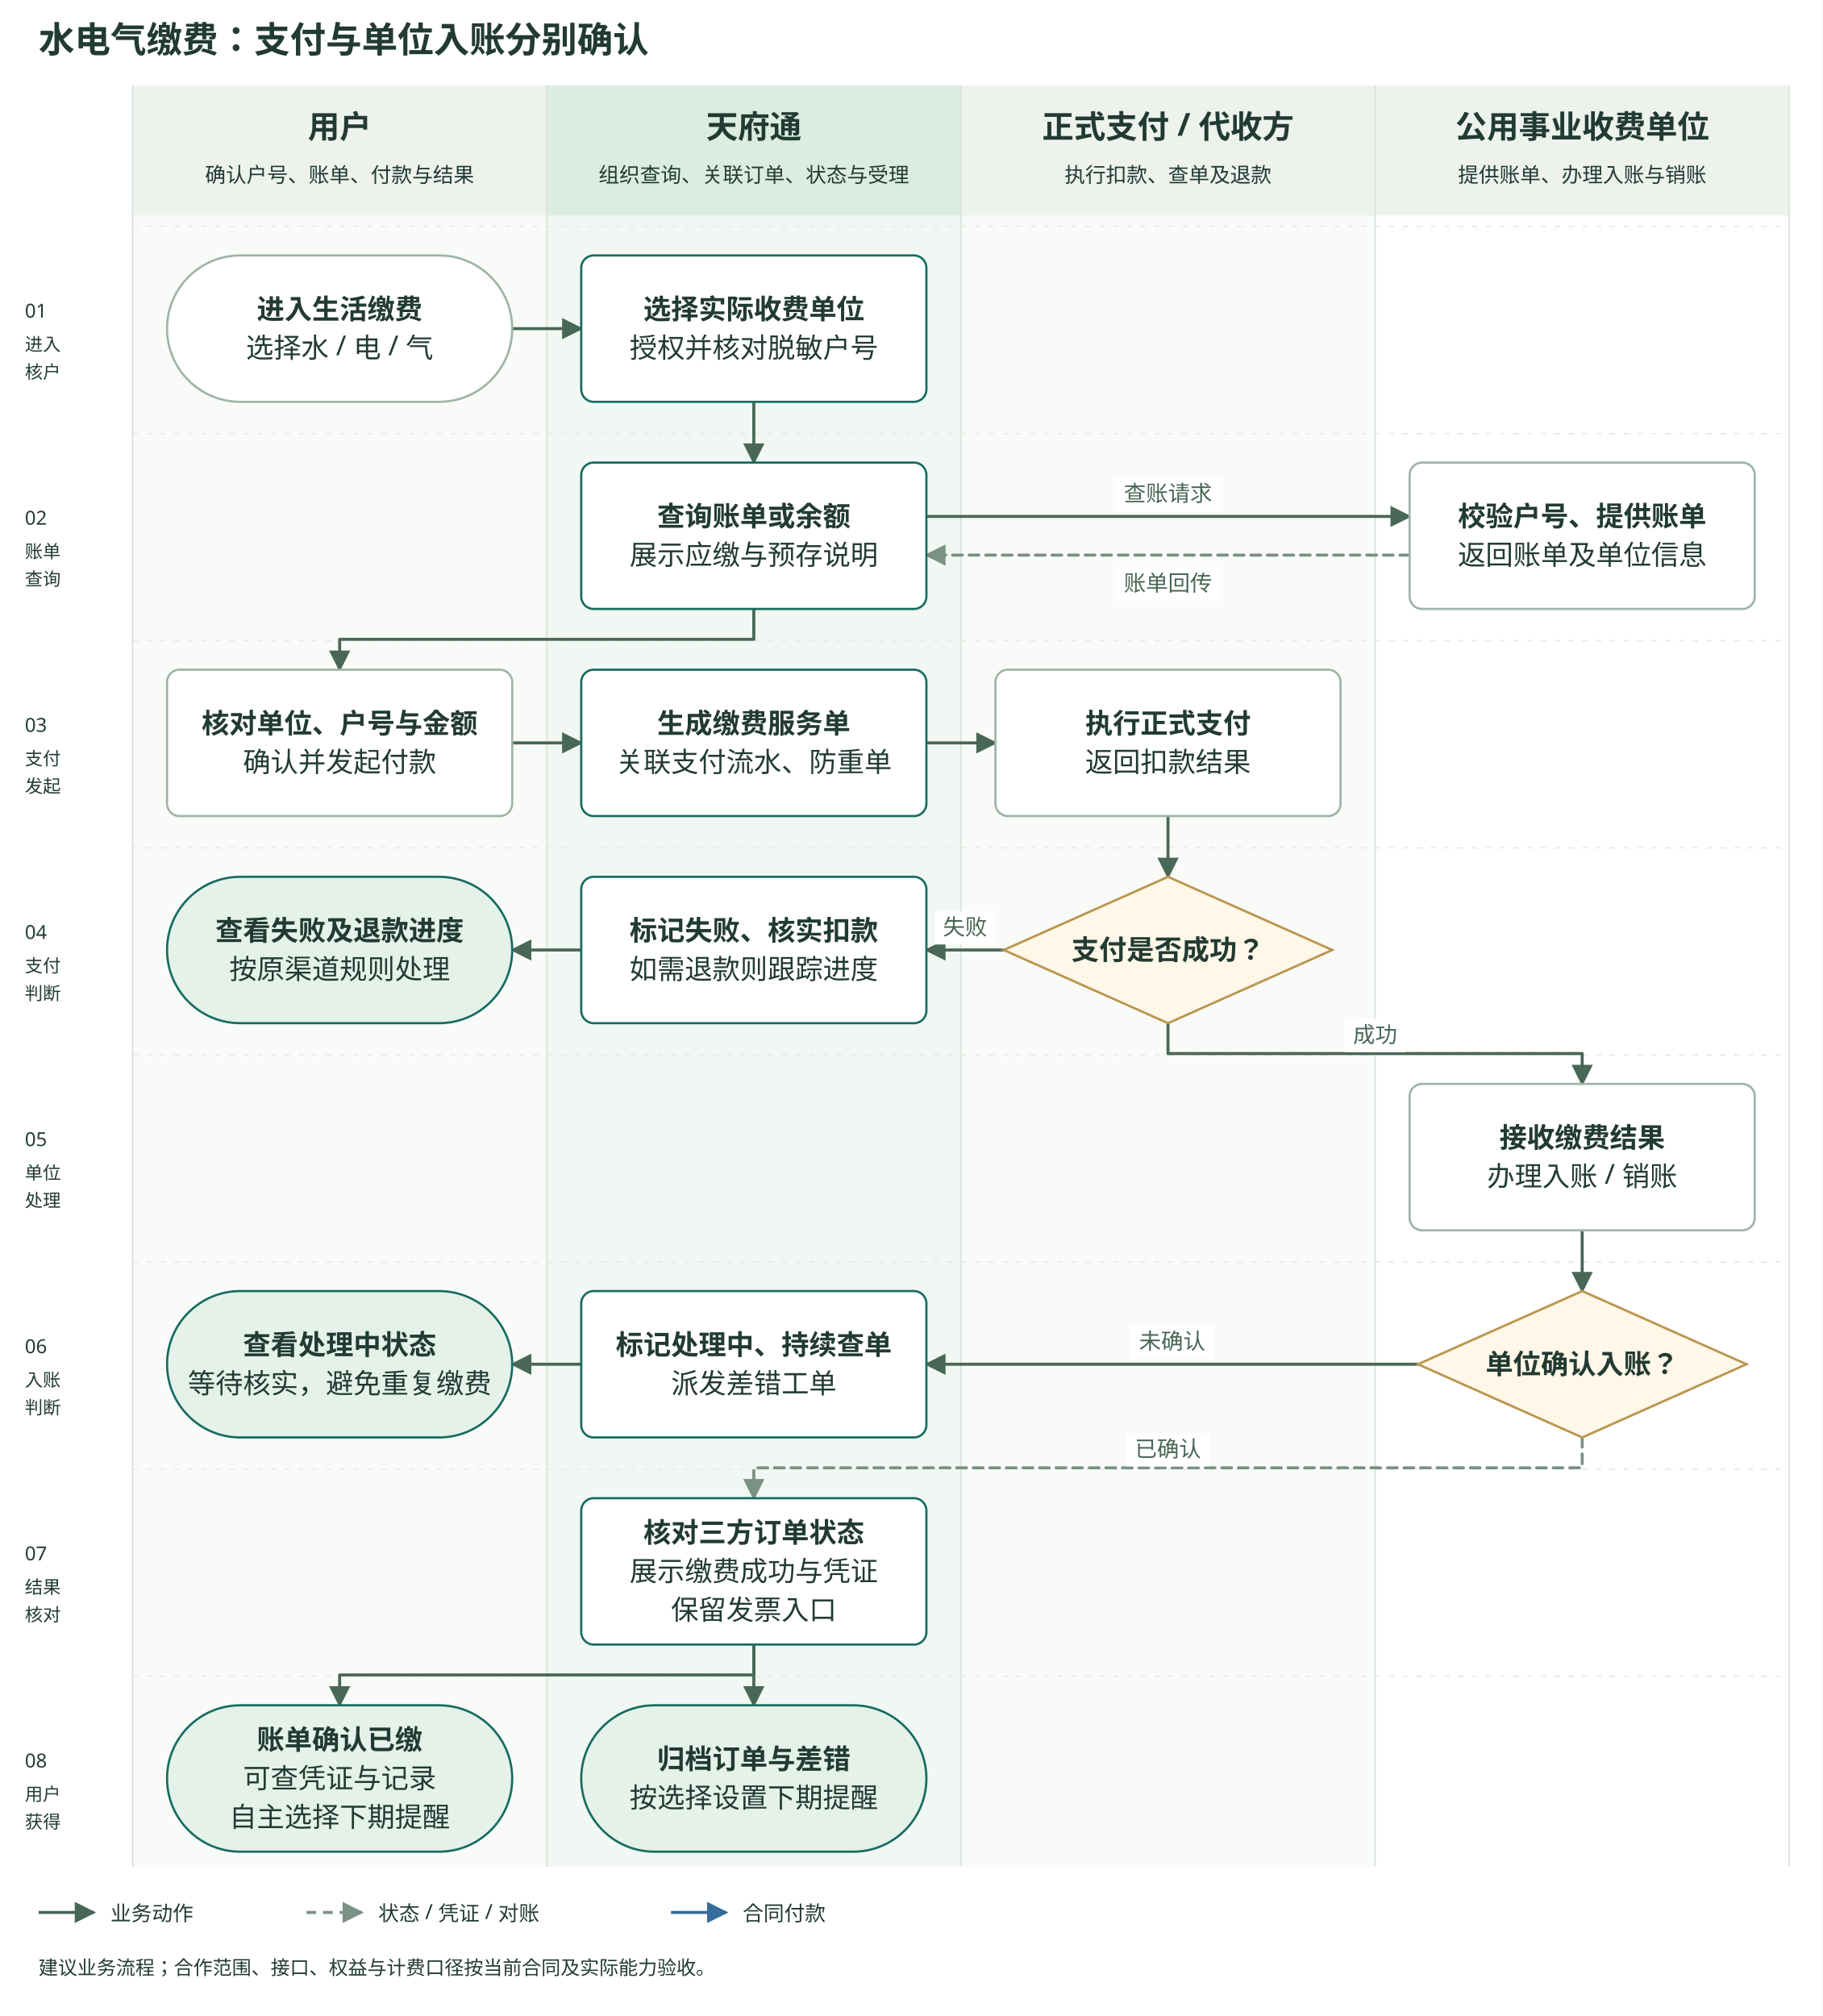
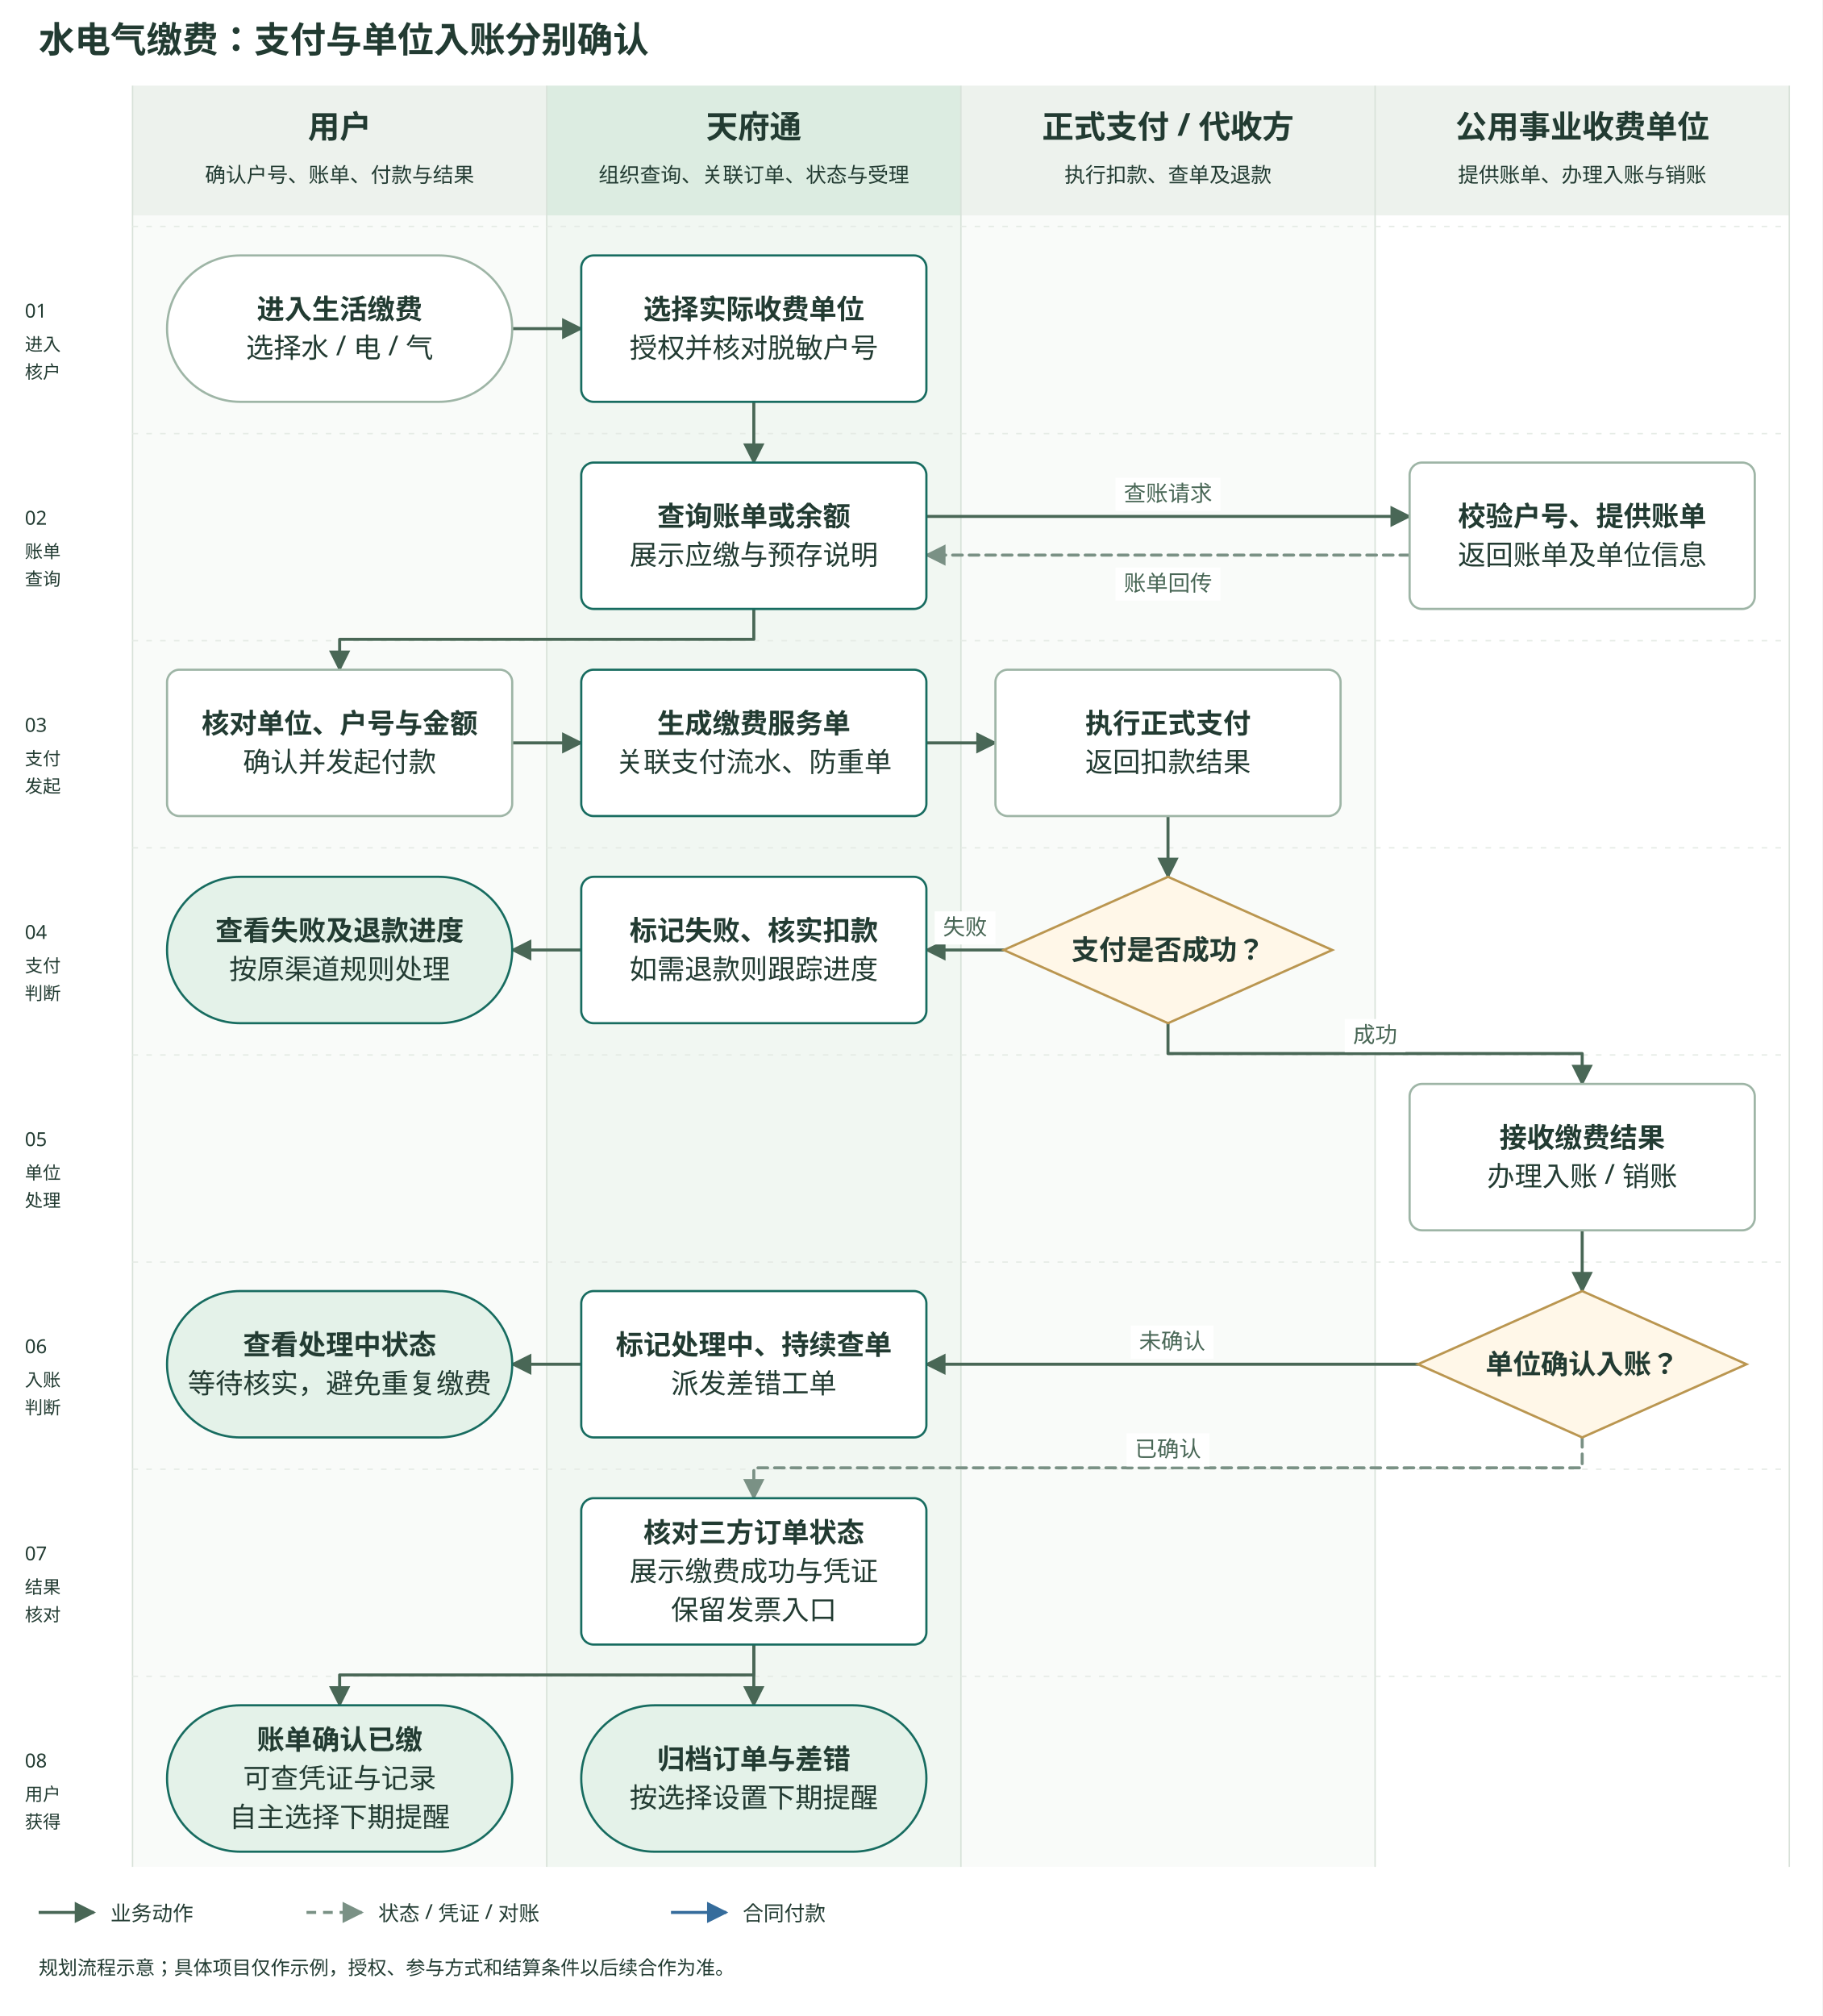
<svg xmlns="http://www.w3.org/2000/svg" width="1320" height="1460" viewBox="0 0 1320 1460" role="img" aria-labelledby="title desc">
  <defs>
    <marker id="arrow" viewBox="0 0 10 10" refX="9" refY="5" markerWidth="7" markerHeight="7" orient="auto-start-reverse">
      <path d="M0 0 L10 5 L0 10 Z" fill="#496756" />
    </marker>
    <marker id="data" viewBox="0 0 10 10" refX="9" refY="5" markerWidth="7" markerHeight="7" orient="auto">
      <path d="M0 0 L10 5 L0 10 Z" fill="#7a9185" />
    </marker>
    <marker id="money" viewBox="0 0 10 10" refX="9" refY="5" markerWidth="7" markerHeight="7" orient="auto">
      <path d="M0 0 L10 5 L0 10 Z" fill="#356c9c" />
    </marker>
  </defs>
  <rect width="1320" height="1460" fill="#ffffff" />
  <style>text{font-family:"Microsoft YaHei","PingFang SC",sans-serif;fill:#223b32} .node-label{font-size:20px} .branch-label{font-size:16px;fill:#496756}</style>
  <text x="28" y="38" font-size="26" font-weight="600">水电气缴费：支付与单位入账分别确认</text>
  <rect x="96" y="62" width="300" height="1290" fill="#f9fbf9" />
  <rect x="96" y="62" width="300" height="94" fill="#edf2ed" />
  <line x1="96" y1="62" x2="96" y2="1352" stroke="#d8e2d9" />
  <text x="246.0" y="100" font-size="23" font-weight="600" text-anchor="middle">用户</text>
  <text x="246.0" y="132" font-size="15" text-anchor="middle">确认户号、账单、付款与结果</text>
  <rect x="396" y="62" width="300" height="1290" fill="#f1f7f2" />
  <rect x="396" y="62" width="300" height="94" fill="#dcece1" />
  <line x1="396" y1="62" x2="396" y2="1352" stroke="#d8e2d9" />
  <text x="546.0" y="100" font-size="23" font-weight="600" text-anchor="middle">天府通</text>
  <text x="546.0" y="132" font-size="15" text-anchor="middle">组织查询、关联订单、状态与受理</text>
  <rect x="696" y="62" width="300" height="1290" fill="#f9fbf9" />
  <rect x="696" y="62" width="300" height="94" fill="#edf2ed" />
  <line x1="696" y1="62" x2="696" y2="1352" stroke="#d8e2d9" />
  <text x="846.0" y="100" font-size="23" font-weight="600" text-anchor="middle">正式支付 / 代收方</text>
  <text x="846.0" y="132" font-size="15" text-anchor="middle">执行扣款、查单及退款</text>
  <rect x="996" y="62" width="300" height="1290" fill="#ffffff" />
  <rect x="996" y="62" width="300" height="94" fill="#edf2ed" />
  <line x1="996" y1="62" x2="996" y2="1352" stroke="#d8e2d9" />
  <text x="1146.0" y="100" font-size="23" font-weight="600" text-anchor="middle">公用事业收费单位</text>
  <text x="1146.0" y="132" font-size="15" text-anchor="middle">提供账单、办理入账与销账</text>
  <line x1="1296" y1="62" x2="1296" y2="1352" stroke="#d8e2d9" />
  <line x1="96" y1="164" x2="1296" y2="164" stroke="#e5ebe5" stroke-dasharray="4 6" />
  <text x="18" y="230" font-size="14" fill="#63786b">01</text>
  <text x="18" y="254" font-size="13">进入</text>
  <text x="18" y="274" font-size="13">核户</text>
  <line x1="96" y1="314" x2="1296" y2="314" stroke="#e5ebe5" stroke-dasharray="4 6" />
  <text x="18" y="380" font-size="14" fill="#63786b">02</text>
  <text x="18" y="404" font-size="13">账单</text>
  <text x="18" y="424" font-size="13">查询</text>
  <line x1="96" y1="464" x2="1296" y2="464" stroke="#e5ebe5" stroke-dasharray="4 6" />
  <text x="18" y="530" font-size="14" fill="#63786b">03</text>
  <text x="18" y="554" font-size="13">支付</text>
  <text x="18" y="574" font-size="13">发起</text>
  <line x1="96" y1="614" x2="1296" y2="614" stroke="#e5ebe5" stroke-dasharray="4 6" />
  <text x="18" y="680" font-size="14" fill="#63786b">04</text>
  <text x="18" y="704" font-size="13">支付</text>
  <text x="18" y="724" font-size="13">判断</text>
  <line x1="96" y1="764" x2="1296" y2="764" stroke="#e5ebe5" stroke-dasharray="4 6" />
  <text x="18" y="830" font-size="14" fill="#63786b">05</text>
  <text x="18" y="854" font-size="13">单位</text>
  <text x="18" y="874" font-size="13">处理</text>
  <line x1="96" y1="914" x2="1296" y2="914" stroke="#e5ebe5" stroke-dasharray="4 6" />
  <text x="18" y="980" font-size="14" fill="#63786b">06</text>
  <text x="18" y="1004" font-size="13">入账</text>
  <text x="18" y="1024" font-size="13">判断</text>
  <line x1="96" y1="1064" x2="1296" y2="1064" stroke="#e5ebe5" stroke-dasharray="4 6" />
  <text x="18" y="1130" font-size="14" fill="#63786b">07</text>
  <text x="18" y="1154" font-size="13">结果</text>
  <text x="18" y="1174" font-size="13">核对</text>
  <line x1="96" y1="1214" x2="1296" y2="1214" stroke="#e5ebe5" stroke-dasharray="4 6" />
  <text x="18" y="1280" font-size="14" fill="#63786b">08</text>
  <text x="18" y="1304" font-size="13">用户</text>
  <text x="18" y="1324" font-size="13">获得</text>
  <polyline points="371.0,238 421.0,238" fill="none" stroke="#496756" stroke-width="2.2" stroke-linecap="round" stroke-linejoin="round" marker-end="url(#arrow)" />
  <polyline points="546.0,291.0 546.0,313.0 546.0,313.0 546.0,335.0" fill="none" stroke="#496756" stroke-width="2.2" stroke-linecap="round" stroke-linejoin="round" marker-end="url(#arrow)" />
  <polyline points="671.0,374 1021.0,374" fill="none" stroke="#496756" stroke-width="2.2" stroke-linecap="round" stroke-linejoin="round" marker-end="url(#arrow)" />
  <polyline points="1021.0,402 671.0,402" fill="none" stroke="#7a9185" stroke-width="2.2" stroke-linecap="round" stroke-linejoin="round" marker-end="url(#data)" stroke-dasharray="7 5" />
  <polyline points="546.0,441.0 546.0,463.0 246.0,463.0 246.0,485.0" fill="none" stroke="#496756" stroke-width="2.2" stroke-linecap="round" stroke-linejoin="round" marker-end="url(#arrow)" />
  <polyline points="371.0,538 421.0,538" fill="none" stroke="#496756" stroke-width="2.2" stroke-linecap="round" stroke-linejoin="round" marker-end="url(#arrow)" />
  <polyline points="671.0,538 721.0,538" fill="none" stroke="#496756" stroke-width="2.2" stroke-linecap="round" stroke-linejoin="round" marker-end="url(#arrow)" />
  <polyline points="846.0,591.0 846.0,613.0 846.0,613.0 846.0,635.0" fill="none" stroke="#496756" stroke-width="2.2" stroke-linecap="round" stroke-linejoin="round" marker-end="url(#arrow)" />
  <polyline points="727.0,688 671.0,688" fill="none" stroke="#496756" stroke-width="2.2" stroke-linecap="round" stroke-linejoin="round" marker-end="url(#arrow)" />
  <polyline points="421.0,688 371.0,688" fill="none" stroke="#496756" stroke-width="2.2" stroke-linecap="round" stroke-linejoin="round" marker-end="url(#arrow)" />
  <polyline points="846.0,741.0 846.0,763.0 1146.0,763.0 1146.0,785.0" fill="none" stroke="#496756" stroke-width="2.2" stroke-linecap="round" stroke-linejoin="round" marker-end="url(#arrow)" />
  <polyline points="1146.0,891.0 1146.0,913.0 1146.0,913.0 1146.0,935.0" fill="none" stroke="#496756" stroke-width="2.2" stroke-linecap="round" stroke-linejoin="round" marker-end="url(#arrow)" />
  <polyline points="1027.0,988 671.0,988" fill="none" stroke="#496756" stroke-width="2.2" stroke-linecap="round" stroke-linejoin="round" marker-end="url(#arrow)" />
  <polyline points="421.0,988 371.0,988" fill="none" stroke="#496756" stroke-width="2.2" stroke-linecap="round" stroke-linejoin="round" marker-end="url(#arrow)" />
  <polyline points="1146.0,1041.0 1146.0,1063.0 546.0,1063.0 546.0,1085.0" fill="none" stroke="#7a9185" stroke-width="2.2" stroke-linecap="round" stroke-linejoin="round" marker-end="url(#data)" stroke-dasharray="7 5" />
  <polyline points="546.0,1191.0 546.0,1213.0 246.0,1213.0 246.0,1235.0" fill="none" stroke="#496756" stroke-width="2.2" stroke-linecap="round" stroke-linejoin="round" marker-end="url(#arrow)" />
  <polyline points="546.0,1191.0 546.0,1213.0 546.0,1213.0 546.0,1235.0" fill="none" stroke="#496756" stroke-width="2.2" stroke-linecap="round" stroke-linejoin="round" marker-end="url(#arrow)" />
  <rect x="121.0" y="185.0" width="250" height="106" rx="53.0" fill="#ffffff" stroke="#9eb5a6" stroke-width="1.6" />
  <text class="node-label" x="246.0" y="231" text-anchor="middle" font-weight="600">进入生活缴费</text>
  <text class="node-label" x="246.0" y="259" text-anchor="middle" font-weight="400">选择水 / 电 / 气</text>
  <rect x="421.0" y="185.0" width="250" height="106" rx="9" fill="#ffffff" stroke="#176c60" stroke-width="1.6" />
  <text class="node-label" x="546.0" y="231" text-anchor="middle" font-weight="600">选择实际收费单位</text>
  <text class="node-label" x="546.0" y="259" text-anchor="middle" font-weight="400">授权并核对脱敏户号</text>
  <rect x="421.0" y="335.0" width="250" height="106" rx="9" fill="#ffffff" stroke="#176c60" stroke-width="1.6" />
  <text class="node-label" x="546.0" y="381" text-anchor="middle" font-weight="600">查询账单或余额</text>
  <text class="node-label" x="546.0" y="409" text-anchor="middle" font-weight="400">展示应缴与预存说明</text>
  <rect x="1021.0" y="335.0" width="250" height="106" rx="9" fill="#ffffff" stroke="#9eb5a6" stroke-width="1.6" />
  <text class="node-label" x="1146.0" y="381" text-anchor="middle" font-weight="600">校验户号、提供账单</text>
  <text class="node-label" x="1146.0" y="409" text-anchor="middle" font-weight="400">返回账单及单位信息</text>
  <rect x="121.0" y="485.0" width="250" height="106" rx="9" fill="#ffffff" stroke="#9eb5a6" stroke-width="1.6" />
  <text class="node-label" x="246.0" y="531" text-anchor="middle" font-weight="600">核对单位、户号与金额</text>
  <text class="node-label" x="246.0" y="559" text-anchor="middle" font-weight="400">确认并发起付款</text>
  <rect x="421.0" y="485.0" width="250" height="106" rx="9" fill="#ffffff" stroke="#176c60" stroke-width="1.6" />
  <text class="node-label" x="546.0" y="531" text-anchor="middle" font-weight="600">生成缴费服务单</text>
  <text class="node-label" x="546.0" y="559" text-anchor="middle" font-weight="400">关联支付流水、防重单</text>
  <rect x="721.0" y="485.0" width="250" height="106" rx="9" fill="#ffffff" stroke="#9eb5a6" stroke-width="1.6" />
  <text class="node-label" x="846.0" y="531" text-anchor="middle" font-weight="600">执行正式支付</text>
  <text class="node-label" x="846.0" y="559" text-anchor="middle" font-weight="400">返回扣款结果</text>
  <polygon points="846.0,635.0 965.0,688 846.0,741.0 727.0,688" fill="#fff7e8" stroke="#ba9650" stroke-width="1.7" />
  <text class="node-label" x="846.0" y="695" text-anchor="middle" font-weight="600">支付是否成功？</text>
  <rect x="421.0" y="635.0" width="250" height="106" rx="9" fill="#ffffff" stroke="#176c60" stroke-width="1.6" />
  <text class="node-label" x="546.0" y="681" text-anchor="middle" font-weight="600">标记失败、核实扣款</text>
  <text class="node-label" x="546.0" y="709" text-anchor="middle" font-weight="400">如需退款则跟踪进度</text>
  <rect x="121.0" y="635.0" width="250" height="106" rx="53.0" fill="#e4f2e9" stroke="#176c60" stroke-width="1.6" />
  <text class="node-label" x="246.0" y="681" text-anchor="middle" font-weight="600">查看失败及退款进度</text>
  <text class="node-label" x="246.0" y="709" text-anchor="middle" font-weight="400">按原渠道规则处理</text>
  <rect x="1021.0" y="785.0" width="250" height="106" rx="9" fill="#ffffff" stroke="#9eb5a6" stroke-width="1.6" />
  <text class="node-label" x="1146.0" y="831" text-anchor="middle" font-weight="600">接收缴费结果</text>
  <text class="node-label" x="1146.0" y="859" text-anchor="middle" font-weight="400">办理入账 / 销账</text>
  <polygon points="1146.0,935.0 1265.0,988 1146.0,1041.0 1027.0,988" fill="#fff7e8" stroke="#ba9650" stroke-width="1.7" />
  <text class="node-label" x="1146.0" y="995" text-anchor="middle" font-weight="600">单位确认入账？</text>
  <rect x="421.0" y="935.0" width="250" height="106" rx="9" fill="#ffffff" stroke="#176c60" stroke-width="1.6" />
  <text class="node-label" x="546.0" y="981" text-anchor="middle" font-weight="600">标记处理中、持续查单</text>
  <text class="node-label" x="546.0" y="1009" text-anchor="middle" font-weight="400">派发差错工单</text>
  <rect x="121.0" y="935.0" width="250" height="106" rx="53.0" fill="#e4f2e9" stroke="#176c60" stroke-width="1.6" />
  <text class="node-label" x="246.0" y="981" text-anchor="middle" font-weight="600">查看处理中状态</text>
  <text class="node-label" x="246.0" y="1009" text-anchor="middle" font-weight="400">等待核实，避免重复缴费</text>
  <rect x="421.0" y="1085.0" width="250" height="106" rx="9" fill="#ffffff" stroke="#176c60" stroke-width="1.6" />
  <text class="node-label" x="546.0" y="1117" text-anchor="middle" font-weight="600">核对三方订单状态</text>
  <text class="node-label" x="546.0" y="1145" text-anchor="middle" font-weight="400">展示缴费成功与凭证</text>
  <text class="node-label" x="546.0" y="1173" text-anchor="middle" font-weight="400">保留发票入口</text>
  <rect x="121.0" y="1235.0" width="250" height="106" rx="53.0" fill="#e4f2e9" stroke="#176c60" stroke-width="1.6" />
  <text class="node-label" x="246.0" y="1267" text-anchor="middle" font-weight="600">账单确认已缴</text>
  <text class="node-label" x="246.0" y="1295" text-anchor="middle" font-weight="400">可查凭证与记录</text>
  <text class="node-label" x="246.0" y="1323" text-anchor="middle" font-weight="400">自主选择下期提醒</text>
  <rect x="421.0" y="1235.0" width="250" height="106" rx="53.0" fill="#e4f2e9" stroke="#176c60" stroke-width="1.6" />
  <text class="node-label" x="546.0" y="1281" text-anchor="middle" font-weight="600">归档订单与差错</text>
  <text class="node-label" x="546.0" y="1309" text-anchor="middle" font-weight="400">按选择设置下期提醒</text>
  <rect x="808.0" y="346" width="76" height="24" fill="#ffffff" />
  <text class="branch-label" x="846.0" y="363" text-anchor="middle">查账请求</text>
  <rect x="808.0" y="411" width="76" height="24" fill="#ffffff" />
  <text class="branch-label" x="846.0" y="428" text-anchor="middle">账单回传</text>
  <rect x="677.0" y="660" width="44" height="24" fill="#ffffff" />
  <text class="branch-label" x="699.0" y="677" text-anchor="middle">失败</text>
  <rect x="974.0" y="738.0" width="44" height="24" fill="#ffffff" />
  <text class="branch-label" x="996.0" y="755.0" text-anchor="middle">成功</text>
  <rect x="819.0" y="960" width="60" height="24" fill="#ffffff" />
  <text class="branch-label" x="849.0" y="977" text-anchor="middle">未确认</text>
  <rect x="816.0" y="1038.0" width="60" height="24" fill="#ffffff" />
  <text class="branch-label" x="846.0" y="1055.0" text-anchor="middle">已确认</text>
  <line x1="28" y1="1385" x2="68" y2="1385" stroke="#496756" stroke-width="2.2" marker-end="url(#arrow)" />
  <text x="80" y="1391" font-size="15">业务动作</text>
  <line x1="222" y1="1385" x2="262" y2="1385" stroke="#7a9185" stroke-width="2.2" stroke-dasharray="7 5" marker-end="url(#data)" />
  <text x="274" y="1391" font-size="15">状态 / 凭证 / 对账</text>
  <line x1="486" y1="1385" x2="526" y2="1385" stroke="#356c9c" stroke-width="2.2" marker-end="url(#money)" />
  <text x="538" y="1391" font-size="15">合同付款</text>
-   <text x="28" y="1430" font-size="14" fill="#667a6d">建议业务流程；合作范围、接口、权益与计费口径按当前合同及实际能力验收。</text>
+   <text x="28" y="1430" font-size="14" fill="#667a6d">规划流程示意；具体项目仅作示例，授权、参与方式和结算条件以后续合作为准。</text>
</svg>
